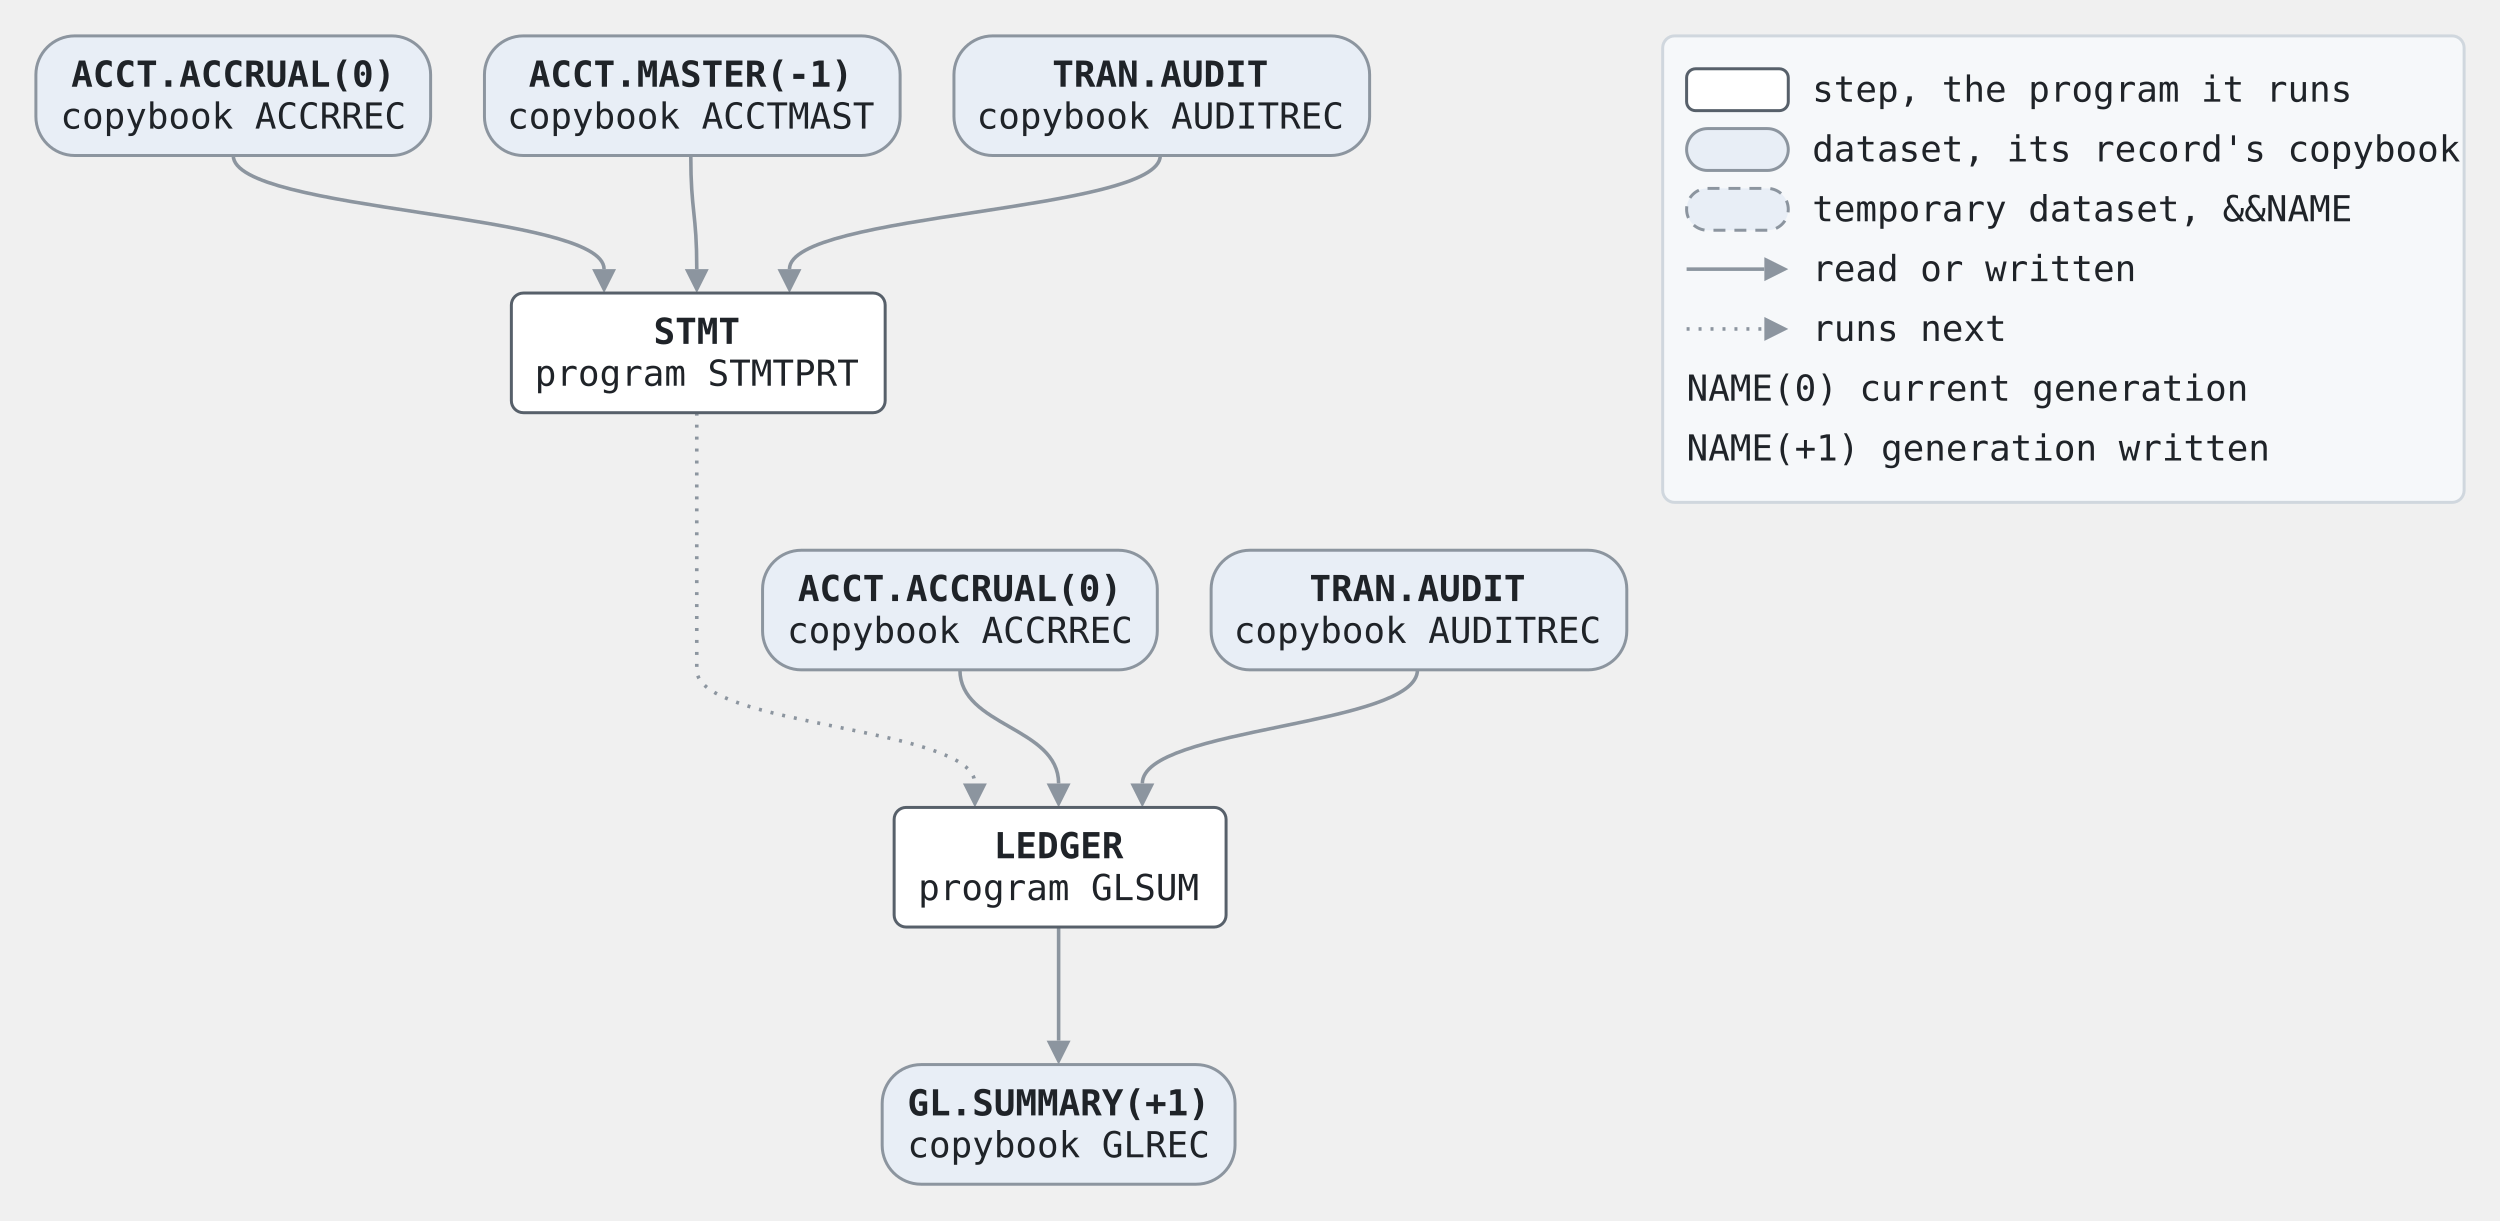
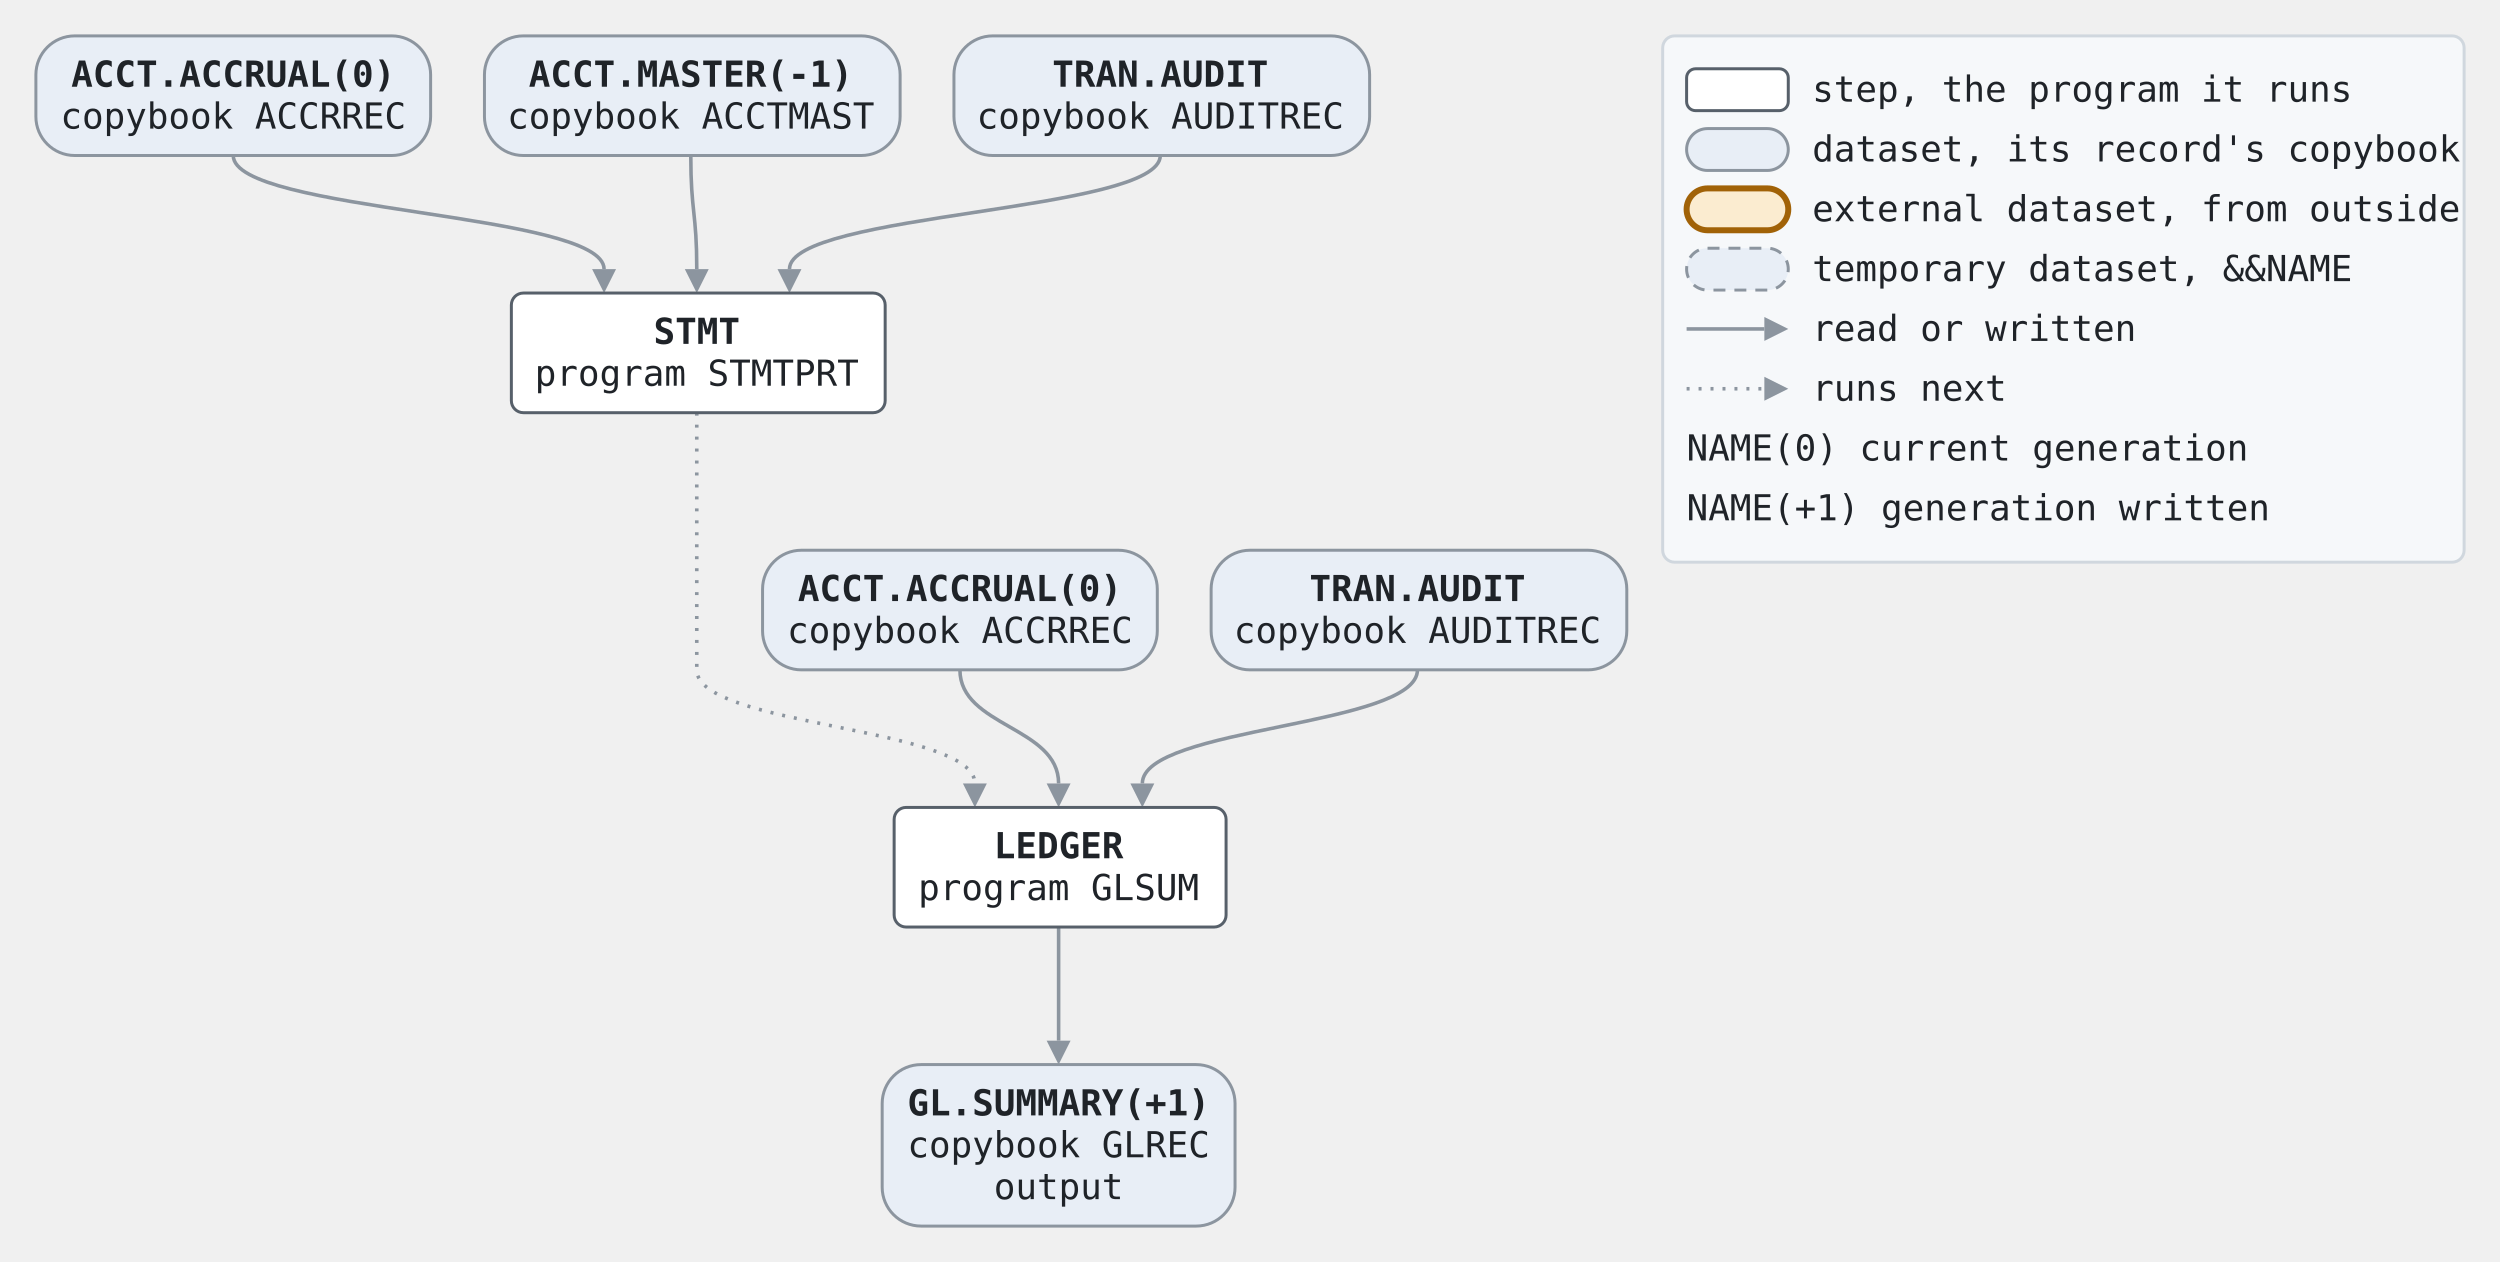
- <svg xmlns="http://www.w3.org/2000/svg" width="836" height="408" viewBox="0 0 836 408" font-family="ui-monospace, SFMono-Regular, Menlo, Consolas, monospace" font-size="12">
+ <svg xmlns="http://www.w3.org/2000/svg" width="836" height="422" viewBox="0 0 836 422" font-family="ui-monospace, SFMono-Regular, Menlo, Consolas, monospace" font-size="12">
  <style>
.box { fill: #ffffff; stroke: #57606a; stroke-width: 1 }
.box.emphasis { stroke-width: 2.5 }
.box.data { fill: #e8eef6; stroke: #8c959f }
+ .box.external { fill: #fbecd0; stroke: #a16207; stroke-width: 2 }
.box.dashed { stroke-dasharray: 4 3 }
.label { fill: #1f2328 }
.label.first { font-weight: 600 }
.edge { fill: none; stroke: #8c959f; stroke-width: 1.2 }
.edge.dashed { stroke-dasharray: 4 3 }
.edge.dotted { stroke-dasharray: 1 3 }
.head { fill: #8c959f }
.legend { fill: #f6f8fa; stroke: #d0d7de }
.box.highlight { stroke: #c2410c; stroke-width: 2.5 }
.edge.highlight { stroke: #c2410c; stroke-width: 2 }
.head.highlight { fill: #c2410c }
@media (prefers-color-scheme: dark) {
  .box { fill: #161b22; stroke: #8b949e }
  .box.data { fill: #1f2a3a; stroke: #6e7681 }
+   .box.external { fill: #3a2c12; stroke: #d6a64a }
  .label { fill: #e6edf3 }
  .edge { stroke: #6e7681 }
  .head { fill: #6e7681 }
  .legend { fill: #0d1117; stroke: #30363d }
  .box.highlight, .edge.highlight { stroke: #fb923c }
  .head.highlight { fill: #fb923c }
}
</style>
  <defs>
    <marker id="arrow" viewBox="0 0 8 8" refX="0" refY="4" markerUnits="userSpaceOnUse" markerWidth="8" markerHeight="8" orient="auto-start-reverse">
      <path class="head" d="M0,0 L8,4 L0,8 z" />
    </marker>
    <marker id="arrow-highlight" viewBox="0 0 8 8" refX="0" refY="4" markerUnits="userSpaceOnUse" markerWidth="8" markerHeight="8" orient="auto-start-reverse">
      <path class="head highlight" d="M0,0 L8,4 L0,8 z" />
    </marker>
  </defs>
  <path class="edge" d="M78,52 C78,71 202,71 202,90" marker-end="url(#arrow)" />
  <path class="edge" d="M231,52 C231,71 233,71 233,90" marker-end="url(#arrow)" />
  <path class="edge" d="M388,52 C388,71 264,71 264,90" marker-end="url(#arrow)" />
  <path class="edge" d="M321,224 C321,243 354,243 354,262" marker-end="url(#arrow)" />
  <path class="edge" d="M474,224 C474,243 382,243 382,262" marker-end="url(#arrow)" />
  <path class="edge dotted" d="M233,138 C233,161 233,161 233,184 L233,224 C233,243 326,243 326,262" marker-end="url(#arrow)" />
  <path class="edge" d="M354,310 C354,329 354,329 354,348" marker-end="url(#arrow)" />
  <a href="../copybooks/ACCRREC.md">
    <rect class="box data" x="12" y="12" width="132" height="40" rx="13" />
    <text class="label first" x="78" y="29" text-anchor="middle">ACCT.ACCRUAL(0)</text>
    <text class="label" x="78" y="43" text-anchor="middle">copybook ACCRREC</text>
  </a>
  <a href="../copybooks/ACCTMAST.md">
    <rect class="box data" x="162" y="12" width="139" height="40" rx="13" />
    <text class="label first" x="231" y="29" text-anchor="middle">ACCT.MASTER(-1)</text>
    <text class="label" x="231" y="43" text-anchor="middle">copybook ACCTMAST</text>
  </a>
  <a href="../copybooks/AUDITREC.md">
    <rect class="box data" x="319" y="12" width="139" height="40" rx="13" />
    <text class="label first" x="388" y="29" text-anchor="middle">TRAN.AUDIT</text>
    <text class="label" x="388" y="43" text-anchor="middle">copybook AUDITREC</text>
  </a>
  <a href="../programs/STMTPRT.md">
    <rect class="box" x="171" y="98" width="125" height="40" rx="4" />
    <text class="label first" x="233" y="115" text-anchor="middle">STMT</text>
    <text class="label" x="233" y="129" text-anchor="middle">program STMTPRT</text>
  </a>
  <a href="../copybooks/ACCRREC.md">
    <rect class="box data" x="255" y="184" width="132" height="40" rx="13" />
    <text class="label first" x="321" y="201" text-anchor="middle">ACCT.ACCRUAL(0)</text>
    <text class="label" x="321" y="215" text-anchor="middle">copybook ACCRREC</text>
  </a>
  <a href="../copybooks/AUDITREC.md">
    <rect class="box data" x="405" y="184" width="139" height="40" rx="13" />
    <text class="label first" x="474" y="201" text-anchor="middle">TRAN.AUDIT</text>
    <text class="label" x="474" y="215" text-anchor="middle">copybook AUDITREC</text>
  </a>
  <a href="../programs/GLSUM.md">
    <rect class="box" x="299" y="270" width="111" height="40" rx="4" />
    <text class="label first" x="354" y="287" text-anchor="middle">LEDGER</text>
    <text class="label" x="354" y="301" text-anchor="middle">program GLSUM</text>
  </a>
  <a href="../copybooks/GLREC.md">
-     <rect class="box data" x="295" y="356" width="118" height="40" rx="13" />
+     <rect class="box data" x="295" y="356" width="118" height="54" rx="13" />
    <text class="label first" x="354" y="373" text-anchor="middle">GL.SUMMARY(+1)</text>
    <text class="label" x="354" y="387" text-anchor="middle">copybook GLREC</text>
+     <text class="label" x="354" y="401" text-anchor="middle">output</text>
  </a>
  <g class="legend-keys">
-     <rect class="legend" x="556" y="12" width="268" height="156" rx="4" />
+     <rect class="legend" x="556" y="12" width="268" height="176" rx="4" />
    <rect class="box" x="564" y="23" width="34" height="14" rx="3" />
    <text class="label" x="606" y="34">step, the program it runs</text>
    <rect class="box data" x="564" y="43" width="34" height="14" rx="7" />
    <text class="label" x="606" y="54">dataset, its record's copybook</text>
-     <rect class="box data dashed" x="564" y="63" width="34" height="14" rx="7" />
-     <text class="label" x="606" y="74">temporary dataset, &amp;&amp;NAME</text>
-     <path class="edge" d="M564,90 L590,90" marker-end="url(#arrow)" />
-     <text class="label" x="606" y="94">read or written</text>
-     <path class="edge dotted" d="M564,110 L590,110" marker-end="url(#arrow)" />
-     <text class="label" x="606" y="114">runs next</text>
-     <text class="label" x="564" y="134">NAME(0)  current generation</text>
-     <text class="label" x="564" y="154">NAME(+1) generation written</text>
+     <rect class="box data external" x="564" y="63" width="34" height="14" rx="7" />
+     <text class="label" x="606" y="74">external dataset, from outside</text>
+     <rect class="box data dashed" x="564" y="83" width="34" height="14" rx="7" />
+     <text class="label" x="606" y="94">temporary dataset, &amp;&amp;NAME</text>
+     <path class="edge" d="M564,110 L590,110" marker-end="url(#arrow)" />
+     <text class="label" x="606" y="114">read or written</text>
+     <path class="edge dotted" d="M564,130 L590,130" marker-end="url(#arrow)" />
+     <text class="label" x="606" y="134">runs next</text>
+     <text class="label" x="564" y="154">NAME(0)  current generation</text>
+     <text class="label" x="564" y="174">NAME(+1) generation written</text>
  </g>
</svg>
